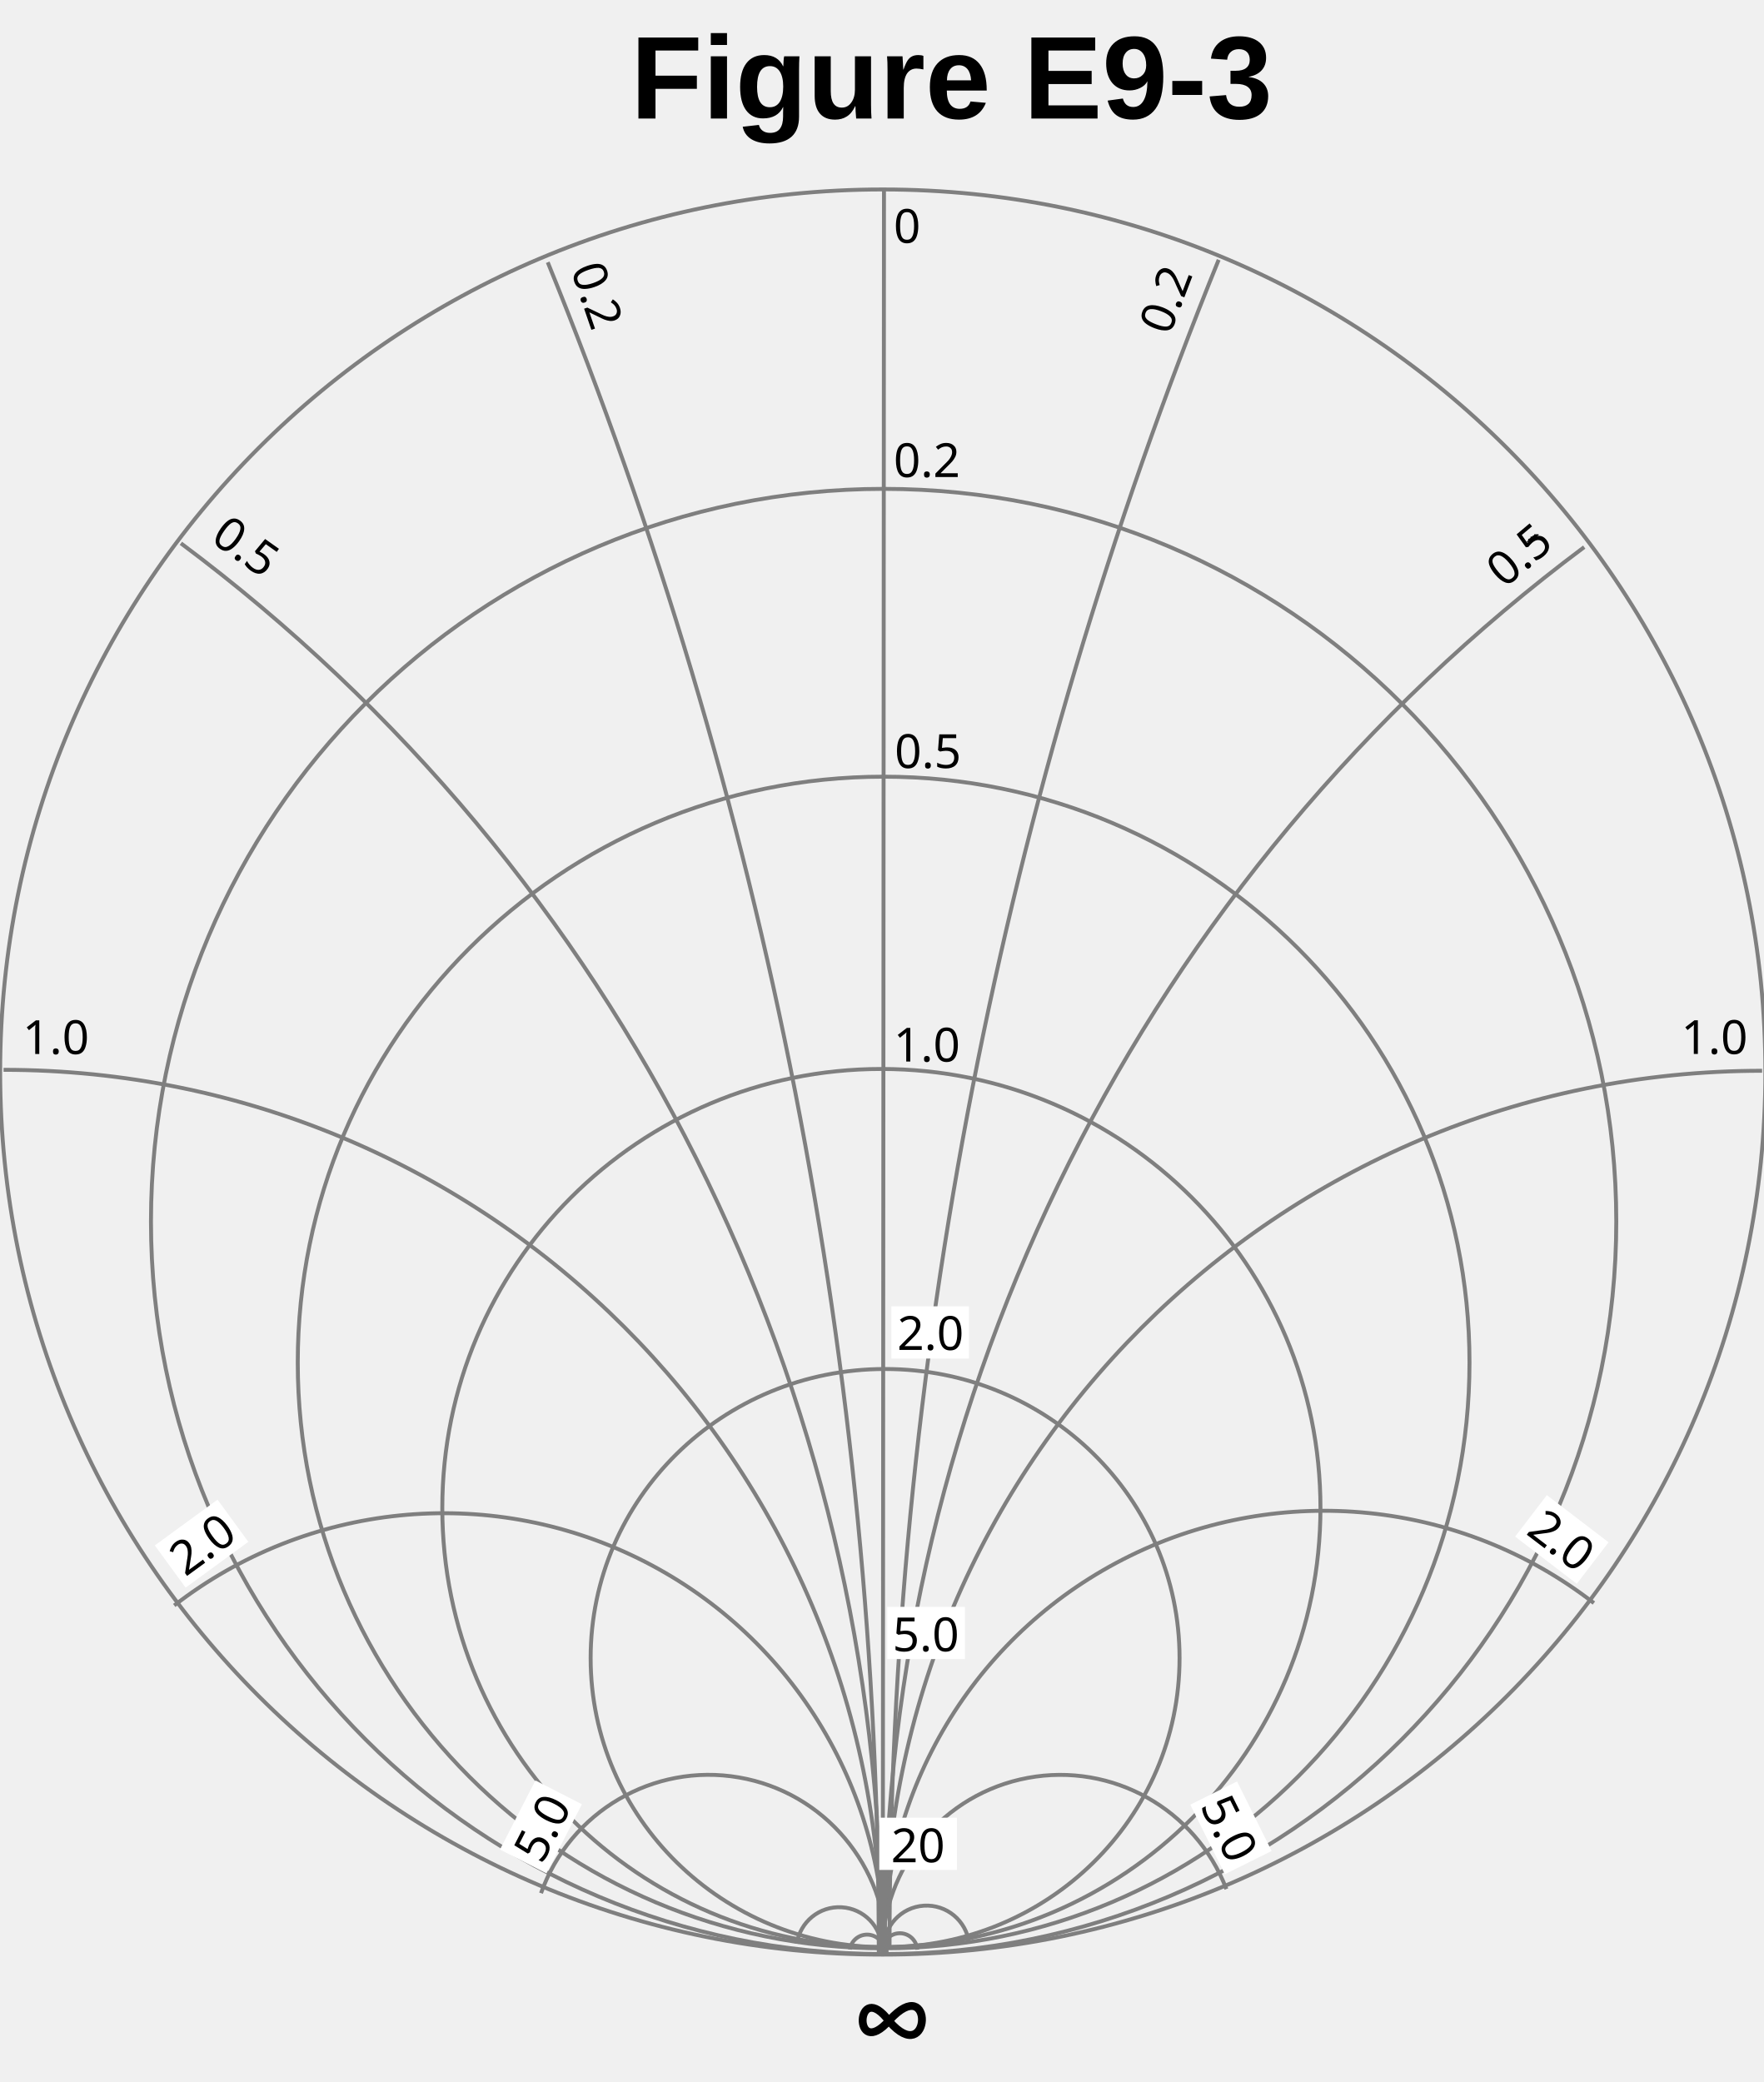
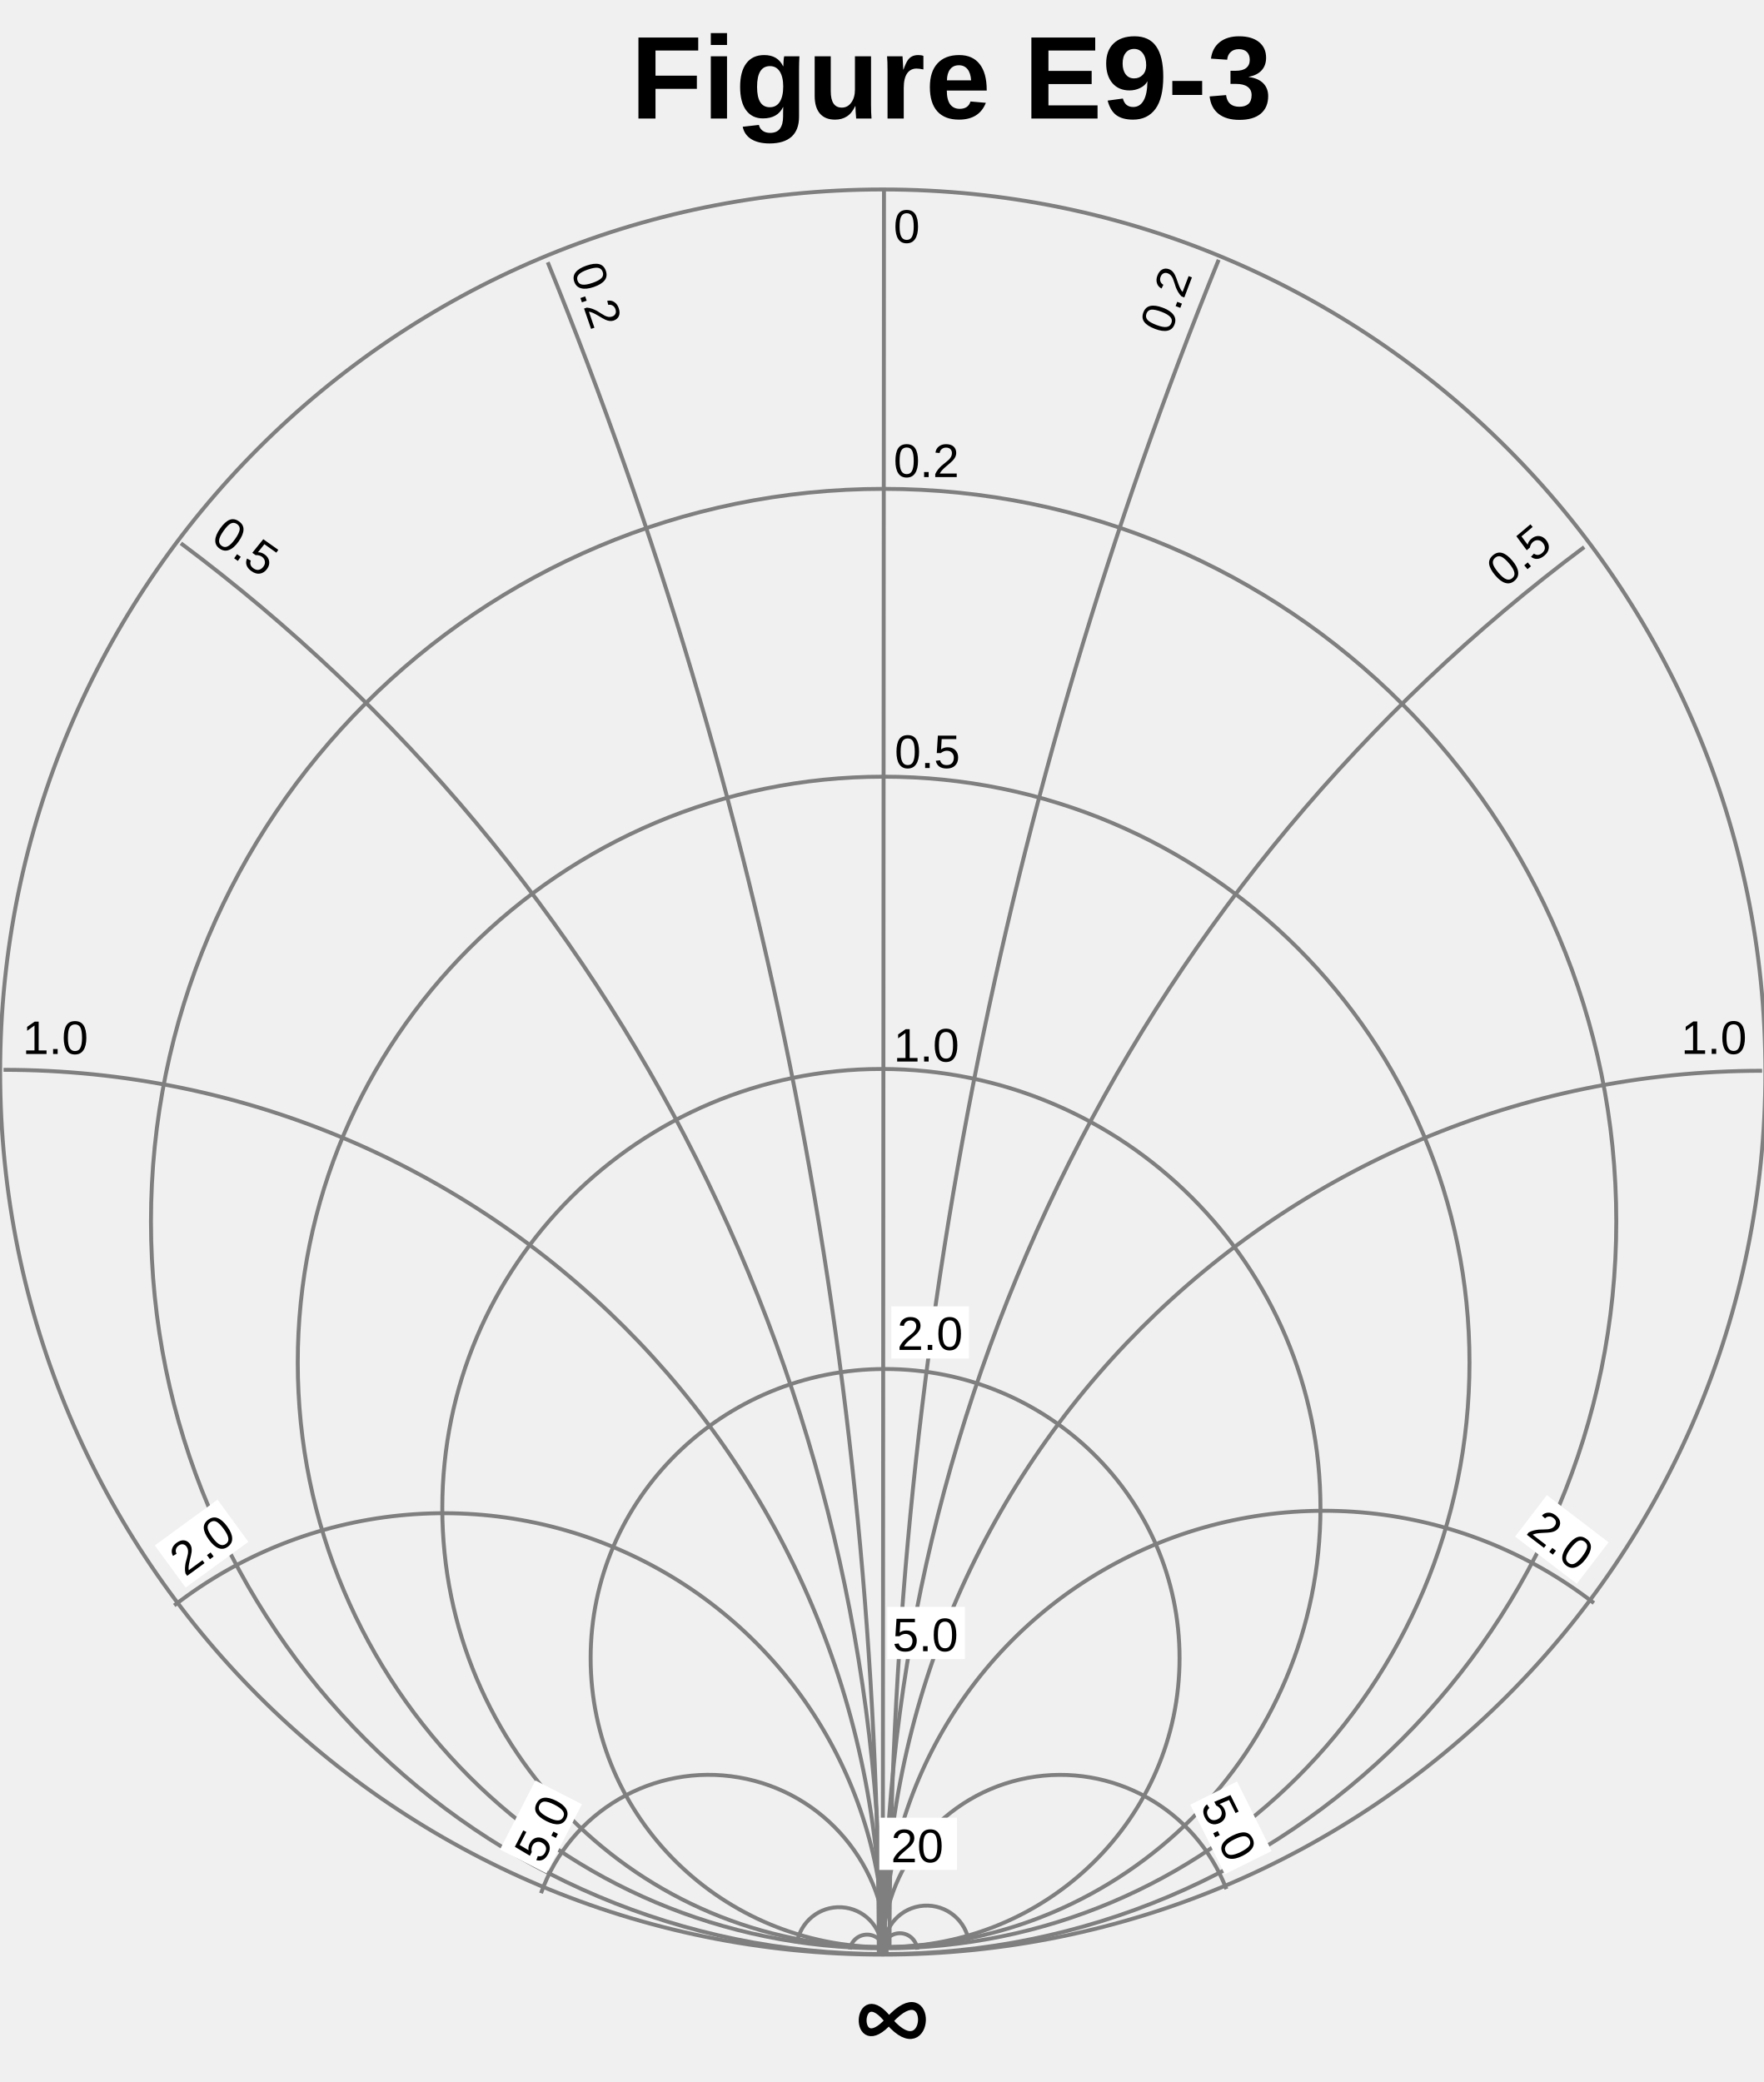
<svg xmlns="http://www.w3.org/2000/svg" width="224.47" height="264.985" id="svg13608" version="1.1">
  <defs id="defs13610" />
  <g id="layer1">
-     <text xml:space="preserve" style="font-size:6px;font-style:normal;font-variant:normal;font-weight:normal;font-stretch:normal;text-align:start;line-height:125%;letter-spacing:0px;word-spacing:0px;writing-mode:lr-tb;text-anchor:start;fill:#000000;fill-opacity:1;stroke:none;font-family:Sans;-inkscape-font-specification:Sans" x="56.071" y="-57.455" id="text3444-3" transform="matrix(0.3262071,0.9452983,-0.9452983,0.3262071,0,0)">
+     <text xml:space="preserve" style="font-size:6px;font-style:normal;font-variant:normal;font-weight:normal;font-stretch:normal;text-align:start;line-height:125%;letter-spacing:0px;word-spacing:0px;writing-mode:lr-tb;text-anchor:start;fill:#000000;fill-opacity:1;stroke:none;font-family:Arial;-inkscape-font-specification:Arial" x="56.071" y="-57.455" id="text3444-3" transform="matrix(0.3262071,0.9452983,-0.9452983,0.3262071,0,0)">
      <tspan id="tspan3446-0" x="56.071" y="-57.455">0.2</tspan>
    </text>
    <path style="fill:none;stroke:#7f7f7f;stroke-width:0.5;stroke-miterlimit:4;stroke-opacity:1;stroke-dasharray:none" id="path4222-3-1-0-2-8-3-8-8-0-0-8-0-3-2" d="M 667.854,-81.227 A 571.113,571.113 0 0 1 709.984,134.059" transform="translate(-598.1454,114.6078)" />
-     <text xml:space="preserve" style="font-size:6px;font-style:normal;font-variant:normal;font-weight:normal;font-stretch:normal;text-align:start;line-height:125%;letter-spacing:0px;word-spacing:0px;writing-mode:lr-tb;text-anchor:start;fill:#000000;fill-opacity:1;stroke:none;font-family:Sans;-inkscape-font-specification:Sans" x="61.514" y="40.741" id="text3440-1" transform="matrix(0.8158834,0.5782165,-0.5782165,0.8158834,0,0)">
+     <text xml:space="preserve" style="font-size:6px;font-style:normal;font-variant:normal;font-weight:normal;font-stretch:normal;text-align:start;line-height:125%;letter-spacing:0px;word-spacing:0px;writing-mode:lr-tb;text-anchor:start;fill:#000000;fill-opacity:1;stroke:none;font-family:Arial;-inkscape-font-specification:Arial" x="61.514" y="40.741" id="text3440-1" transform="matrix(0.8158834,0.5782165,-0.5782165,0.8158834,0,0)">
      <tspan id="tspan3442-6" x="61.514" y="40.741">0.5</tspan>
    </text>
    <path style="fill:none;stroke:#7f7f7f;stroke-width:0.5;stroke-miterlimit:4;stroke-opacity:1;stroke-dasharray:none" id="path4222-3-1-0-2-8-3-8-8-0-0-8" d="m 271.522,-43.677 a 221.779,221.779 0 0 1 89.129,177.735" transform="translate(-248.5006,112.8246)" />
    <path style="fill:none;stroke:#7f7f7f;stroke-width:0.5;stroke-miterlimit:4;stroke-opacity:1;stroke-dasharray:none" id="path4222-3-1-0-2-8-3-8-8-0-0" d="M 138.872,22.364 A 111.695,111.695 0 0 1 250.567,134.059" transform="translate(-138.4191,113.7972)" />
-     <text xml:space="preserve" style="font-size:6px;font-style:normal;font-variant:normal;font-weight:normal;font-stretch:normal;text-align:start;line-height:125%;letter-spacing:0px;word-spacing:0px;writing-mode:lr-tb;text-anchor:start;fill:#000000;fill-opacity:1;stroke:none;font-family:Sans;-inkscape-font-specification:Sans" x="12.985" y="154.319" id="text3444-8" transform="matrix(0.3560466,-0.9344682,0.9344682,0.3560466,0,0)">
+     <text xml:space="preserve" style="font-size:6px;font-style:normal;font-variant:normal;font-weight:normal;font-stretch:normal;text-align:start;line-height:125%;letter-spacing:0px;word-spacing:0px;writing-mode:lr-tb;text-anchor:start;fill:#000000;fill-opacity:1;stroke:none;font-family:Arial;-inkscape-font-specification:Arial" x="12.985" y="154.319" id="text3444-8" transform="matrix(0.3560466,-0.9344682,0.9344682,0.3560466,0,0)">
      <tspan id="tspan3446-8" x="12.985" y="154.319">0.2</tspan>
    </text>
    <path style="fill:none;stroke:#7f7f7f;stroke-width:0.5;stroke-miterlimit:4;stroke-opacity:1;stroke-dasharray:none" id="path4222-3-1-0-2-8-3-8-8-0-0-8-0-3" d="m -432.241,134.059 a 571.113,571.113 0 0 1 41.886,-214.683" transform="translate(545.4486,113.6885)" />
    <rect style="fill:#ffffff;stroke:none;stroke-width:0.492;stroke-miterlimit:4;stroke-opacity:1;stroke-dasharray:none;fill-opacity:1" id="rect4873" width="9.883" height="6.648" x="113.432" y="166.26" />
    <path style="fill:none;stroke:#7f7f7f;stroke-width:0.5;stroke-miterlimit:4;stroke-opacity:1;stroke-dasharray:none" id="path4222-3-1-0-2-8-3-8-8" d="M 82.812,134.059 A 56.059,56.059 0 0 1 173.204,89.743" transform="translate(29.64224,114.284)" />
    <path style="fill:none;stroke:#7f7f7f;stroke-width:0.5;stroke-miterlimit:4;stroke-opacity:1;stroke-dasharray:none" id="path4222-3-1-0-2-8-3-8" d="m 104.543,89.74 a 56.059,56.059 0 0 1 90.388,44.319" transform="translate(-82.36955,114.5941)" />
    <path style="fill:none;stroke:#7f7f7f;stroke-width:0.5;stroke-miterlimit:4;stroke-opacity:1;stroke-dasharray:none" id="path4222-3-1-0-2-3-4-9" d="m 138.872,40.817 a 93.241,93.241 0 1 1 -3e-5,0" transform="translate(-26.41734,21.40284)" />
    <rect style="fill:#ffffff;stroke:none;stroke-width:0.5;stroke-miterlimit:4;stroke-opacity:1;stroke-dasharray:none;fill-opacity:1" id="rect4873-5" width="9.883" height="6.648" x="-100.079" y="170.473" transform="matrix(0.8076173,-0.5897069,0.5897069,0.8076173,0,0)" />
    <rect style="fill:#ffffff;stroke:none;stroke-width:0.5;stroke-miterlimit:4;stroke-opacity:1;stroke-dasharray:none;fill-opacity:1" id="rect4873-9" width="9.883" height="6.648" x="271.984" y="31.468" transform="matrix(0.7941231,0.6077569,-0.6077569,0.7941231,0,0)" />
    <path style="fill:none;stroke:#7f7f7f;stroke-width:0.5;stroke-miterlimit:4;stroke-opacity:1;stroke-dasharray:none" id="path4222-3-1-0-2-8" d="m 116.225,134.059 a 22.646,22.646 0 0 1 43.788,-8.116" transform="translate(-3.937523,114.4855)" />
    <path style="fill:none;stroke:#7f7f7f;stroke-width:0.5;stroke-miterlimit:4;stroke-opacity:1;stroke-dasharray:none" id="path4222-3-1-0-2-8-3-8-8-0" d="M 27.177,134.059 A 111.695,111.695 0 0 1 138.872,22.364" transform="translate(85.38302,113.9176)" />
    <path style="fill:none;stroke:#7f7f7f;stroke-width:0.5;stroke-miterlimit:4;stroke-opacity:1;stroke-dasharray:none" id="path4222-3-1-0-2-8-3" d="m 117.534,126.472 a 22.646,22.646 0 0 1 43.984,7.587" transform="translate(-48.68154,114.4815)" />
    <path style="fill:none;stroke:#7f7f7f;stroke-width:0.5;stroke-miterlimit:4;stroke-opacity:1;stroke-dasharray:none" id="path4222-3-1-0-2-3-4" d="m 138.872,59.499 a 74.56,74.56 0 1 1 -2e-5,0" transform="translate(-26.41734,39.35156)" />
    <path style="fill:none;stroke:#7f7f7f;stroke-width:0.5;stroke-miterlimit:4;stroke-opacity:1;stroke-dasharray:none" id="path4222-3-1-0" d="m 138.872,115.32 a 18.738,18.738 0 1 1 0,0" transform="translate(-26.37748,95.71957)" />
    <path style="fill:none;stroke:#7f7f7f;stroke-width:0.5;stroke-miterlimit:4;stroke-opacity:1;stroke-dasharray:none" id="path4222-3-6-5-1-6" d="m 136.663,133.869 a 2.216,2.216 0 0 1 4.421,0.058" transform="translate(-24.35111,114.2156)" />
    <path style="fill:none;stroke:#7f7f7f;stroke-width:0.5;stroke-miterlimit:4;stroke-opacity:1;stroke-dasharray:none" id="path4222-3-6-5-1" d="m 136.68,133.73 a 2.216,2.216 0 0 1 4.378,-0.032" transform="translate(-28.52088,114.3847)" />
    <path style="fill:none;stroke:#7f7f7f;stroke-width:0.5;stroke-miterlimit:4;stroke-opacity:1;stroke-dasharray:none" id="path4222-3-1-0-2" d="m 138.872,97.262 a 37.474,36.797 0 1 1 -1e-5,0" transform="translate(-26.23047,76.97631)" />
    <path style="fill:none;stroke:#7f7f7f;stroke-width:0.5;stroke-miterlimit:4;stroke-opacity:1;stroke-dasharray:none" id="path4222-3-6-5" d="m 133.482,133.25 a 5.45,5.45 0 0 1 10.836,0.621" transform="translate(-32.07579,114.1253)" />
    <path style="fill:none;stroke:#7f7f7f;stroke-width:0.5;stroke-miterlimit:4;stroke-opacity:1;stroke-dasharray:none" id="path4222-3-6" d="M 133.422,134.125 A 5.45,5.45 0 0 1 144.283,133.414" transform="translate(-20.94564,113.9206)" />
    <path style="fill:none;stroke:#7f7f7f;stroke-width:0.5;stroke-miterlimit:4;stroke-opacity:1;stroke-dasharray:none" id="path4222-3-1" d="m 138.872,128.871 a 5.187,5.187 0 1 1 0,0" transform="translate(-26.4611,108.8648)" />
    <path style="fill:none;stroke:#7f7f7f;stroke-width:0.5;stroke-miterlimit:4;stroke-opacity:1;stroke-dasharray:none" id="path4222-3" d="m 138.872,131.957 a 2.101,2.101 0 1 1 0,0" transform="translate(-26.45944,112.1006)" />
-     <text xml:space="preserve" style="font-size:6px;font-style:normal;font-variant:normal;font-weight:normal;font-stretch:normal;text-align:start;line-height:125%;letter-spacing:0px;word-spacing:0px;writing-mode:lr-tb;text-anchor:start;fill:#000000;fill-opacity:1;stroke:none;font-family:Sans;-inkscape-font-specification:Sans" x="98.051" y="180.687" id="text3440-8" transform="matrix(0.7645492,-0.6445654,0.6445654,0.7645492,0,0)">
+     <text xml:space="preserve" style="font-size:6px;font-style:normal;font-variant:normal;font-weight:normal;font-stretch:normal;text-align:start;line-height:125%;letter-spacing:0px;word-spacing:0px;writing-mode:lr-tb;text-anchor:start;fill:#000000;fill-opacity:1;stroke:none;font-family:Arial;-inkscape-font-specification:Arial" x="98.051" y="180.687" id="text3440-8" transform="matrix(0.7645492,-0.6445654,0.6445654,0.7645492,0,0)">
      <tspan id="tspan3442-1" x="98.051" y="180.687">0.5</tspan>
    </text>
    <path style="fill:none;stroke:#7f7f7f;stroke-width:0.5;stroke-miterlimit:4;stroke-opacity:1;stroke-dasharray:none" id="path4222-3-1-0-2-8-3-8-8-0-0-8-0" d="M -82.907,134.059 A 221.779,221.779 0 0 1 6.131,-43.609" transform="translate(195.4843,113.2398)" />
    <rect style="fill:#ffffff;fill-opacity:1;stroke:none" id="rect4873-55" width="9.883" height="6.648" x="112.915" y="204.509" />
-     <text xml:space="preserve" style="font-size:6px;font-style:normal;font-variant:normal;font-weight:normal;font-stretch:normal;text-align:start;line-height:125%;letter-spacing:0px;word-spacing:0px;writing-mode:lr-tb;text-anchor:start;fill:#000000;fill-opacity:1;stroke:none;font-family:Sans;-inkscape-font-specification:Sans" x="113.592" y="210.159" id="text3428">
+     <text xml:space="preserve" style="font-size:6px;font-style:normal;font-variant:normal;font-weight:normal;font-stretch:normal;text-align:start;line-height:125%;letter-spacing:0px;word-spacing:0px;writing-mode:lr-tb;text-anchor:start;fill:#000000;fill-opacity:1;stroke:none;font-family:Arial;-inkscape-font-specification:Arial" x="113.592" y="210.159" id="text3428">
      <tspan id="tspan3430" x="113.592" y="210.159">5.0</tspan>
    </text>
    <path style="fill:none;stroke:#7f7f7f;stroke-width:0.5;stroke-miterlimit:4;stroke-opacity:1;stroke-dasharray:none" id="path4222" d="m 138.872,132.68 a 1.379,1.379 0 1 1 0,0" transform="translate(-26.39544,2.232451)" />
    <path style="fill:none;stroke:#7f7f7f;stroke-width:0.5;stroke-miterlimit:4;stroke-opacity:1;stroke-dasharray:none" id="path4222-3-1-0-2-3" d="m 138.872,78.18 a 55.879,55.879 0 1 1 -1e-5,0" transform="translate(-26.70348,57.87256)" />
    <rect style="fill:#ffffff;stroke:none;stroke-width:0.5;stroke-miterlimit:4;stroke-opacity:1;stroke-dasharray:none;fill-opacity:1" id="rect4873-55-4" width="9.883" height="6.648" x="-180.441" y="164.021" transform="matrix(0.4562403,-0.8898566,0.8898566,0.4562403,0,0)" />
    <rect style="fill:#ffffff;stroke:none;stroke-width:0.5;stroke-miterlimit:4;stroke-opacity:1;stroke-dasharray:none;fill-opacity:1" id="rect4873-55-3" width="9.883" height="6.648" x="273.113" y="-40.025" transform="matrix(0.4452167,0.8954229,-0.8954229,0.4452167,0,0)" />
    <path id="18" style="fill:none;stroke:#7f7f7f;stroke-width:0.5;stroke-linecap:round;stroke-linejoin:round;stroke-opacity:1;stroke-dasharray:none;stroke-miterlimit:4" d="M 112.35,248.144 112.5,24.29" />
-     <text xml:space="preserve" style="font-size:6px;font-style:normal;font-variant:normal;font-weight:normal;font-stretch:normal;text-align:start;line-height:125%;letter-spacing:0px;word-spacing:0px;writing-mode:lr-tb;text-anchor:start;fill:#000000;fill-opacity:1;stroke:none;font-family:Sans;-inkscape-font-specification:Sans" x="114.183" y="171.813" id="text3432">
+     <text xml:space="preserve" style="font-size:6px;font-style:normal;font-variant:normal;font-weight:normal;font-stretch:normal;text-align:start;line-height:125%;letter-spacing:0px;word-spacing:0px;writing-mode:lr-tb;text-anchor:start;fill:#000000;fill-opacity:1;stroke:none;font-family:Arial;-inkscape-font-specification:Arial" x="114.183" y="171.813" id="text3432">
      <tspan id="tspan3434" x="114.183" y="171.813">2.0</tspan>
    </text>
-     <text xml:space="preserve" style="font-size:6px;font-style:normal;font-variant:normal;font-weight:normal;font-stretch:normal;text-align:start;line-height:125%;letter-spacing:0px;word-spacing:0px;writing-mode:lr-tb;text-anchor:start;fill:#000000;fill-opacity:1;stroke:none;font-family:Sans;-inkscape-font-specification:Sans" x="113.724" y="30.906" id="text4216">
+     <text xml:space="preserve" style="font-size:6px;font-style:normal;font-variant:normal;font-weight:normal;font-stretch:normal;text-align:start;line-height:125%;letter-spacing:0px;word-spacing:0px;writing-mode:lr-tb;text-anchor:start;fill:#000000;fill-opacity:1;stroke:none;font-family:Arial;-inkscape-font-specification:Arial" x="113.724" y="30.906" id="text4216">
      <tspan id="tspan4218" x="113.724" y="30.906">0</tspan>
    </text>
-     <text xml:space="preserve" style="font-size:6px;font-style:normal;font-variant:normal;font-weight:normal;font-stretch:normal;text-align:start;line-height:125%;letter-spacing:0px;word-spacing:0px;writing-mode:lr-tb;text-anchor:start;fill:#000000;fill-opacity:1;stroke:none;font-family:Sans;-inkscape-font-specification:Sans" x="113.724" y="60.716" id="text3444">
+     <text xml:space="preserve" style="font-size:6px;font-style:normal;font-variant:normal;font-weight:normal;font-stretch:normal;text-align:start;line-height:125%;letter-spacing:0px;word-spacing:0px;writing-mode:lr-tb;text-anchor:start;fill:#000000;fill-opacity:1;stroke:none;font-family:Arial;-inkscape-font-specification:Arial" x="113.724" y="60.716" id="text3444">
      <tspan id="tspan3446" x="113.724" y="60.716">0.2</tspan>
    </text>
-     <text xml:space="preserve" style="font-size:6px;font-style:normal;font-variant:normal;font-weight:normal;font-stretch:normal;text-align:start;line-height:125%;letter-spacing:0px;word-spacing:0px;writing-mode:lr-tb;text-anchor:start;fill:#000000;fill-opacity:1;stroke:none;font-family:Sans;-inkscape-font-specification:Sans" x="113.855" y="97.748" id="text3440">
+     <text xml:space="preserve" style="font-size:6px;font-style:normal;font-variant:normal;font-weight:normal;font-stretch:normal;text-align:start;line-height:125%;letter-spacing:0px;word-spacing:0px;writing-mode:lr-tb;text-anchor:start;fill:#000000;fill-opacity:1;stroke:none;font-family:Arial;-inkscape-font-specification:Arial" x="113.855" y="97.748" id="text3440">
      <tspan id="tspan3442" x="113.855" y="97.748">0.5</tspan>
    </text>
-     <text xml:space="preserve" style="font-size:6px;font-style:normal;font-variant:normal;font-weight:normal;font-stretch:normal;text-align:start;line-height:125%;letter-spacing:0px;word-spacing:0px;writing-mode:lr-tb;text-anchor:start;fill:#000000;fill-opacity:1;stroke:none;font-family:Sans;-inkscape-font-specification:Sans" x="113.724" y="135.109" id="text3436">
+     <text xml:space="preserve" style="font-size:6px;font-style:normal;font-variant:normal;font-weight:normal;font-stretch:normal;text-align:start;line-height:125%;letter-spacing:0px;word-spacing:0px;writing-mode:lr-tb;text-anchor:start;fill:#000000;fill-opacity:1;stroke:none;font-family:Arial;-inkscape-font-specification:Arial" x="113.724" y="135.109" id="text3436">
      <tspan id="tspan3438" x="113.724" y="135.109">1.0</tspan>
    </text>
-     <text xml:space="preserve" style="font-size:6px;font-style:normal;font-variant:normal;font-weight:normal;font-stretch:normal;text-align:start;line-height:125%;letter-spacing:0px;word-spacing:0px;writing-mode:lr-tb;text-anchor:start;fill:#000000;fill-opacity:1;stroke:none;font-family:Sans;-inkscape-font-specification:Sans" x="213.952" y="134.136" id="text3436-6">
+     <text xml:space="preserve" style="font-size:6px;font-style:normal;font-variant:normal;font-weight:normal;font-stretch:normal;text-align:start;line-height:125%;letter-spacing:0px;word-spacing:0px;writing-mode:lr-tb;text-anchor:start;fill:#000000;fill-opacity:1;stroke:none;font-family:Arial;-inkscape-font-specification:Arial" x="213.952" y="134.136" id="text3436-6">
      <tspan id="tspan3438-2" x="213.952" y="134.136">1.0</tspan>
    </text>
-     <text xml:space="preserve" style="font-size:6px;font-style:normal;font-variant:normal;font-weight:normal;font-stretch:normal;text-align:start;line-height:125%;letter-spacing:0px;word-spacing:0px;writing-mode:lr-tb;text-anchor:start;fill:#000000;fill-opacity:1;stroke:none;font-family:Sans;-inkscape-font-specification:Sans" x="2.874" y="134.148" id="text3436-0">
+     <text xml:space="preserve" style="font-size:6px;font-style:normal;font-variant:normal;font-weight:normal;font-stretch:normal;text-align:start;line-height:125%;letter-spacing:0px;word-spacing:0px;writing-mode:lr-tb;text-anchor:start;fill:#000000;fill-opacity:1;stroke:none;font-family:Arial;-inkscape-font-specification:Arial" x="2.874" y="134.148" id="text3436-0">
      <tspan id="tspan3438-6" x="2.874" y="134.148">1.0</tspan>
    </text>
    <path style="fill:none;stroke:#7f7f7f;stroke-width:0.5;stroke-miterlimit:4;stroke-opacity:1;stroke-dasharray:none" id="path4222-3-1-0-2-3-4-9-4" d="m 138.872,21.73 a 112.328,112.328 0 1 1 -3e-5,0" transform="translate(-26.52485,2.383781)" />
    <rect style="fill:#ffffff;fill-opacity:1;stroke:none" id="rect4873-55-33" width="9.883" height="6.648" x="111.902" y="231.346" />
-     <text xml:space="preserve" style="font-size:6px;font-style:normal;font-variant:normal;font-weight:normal;font-stretch:normal;text-align:start;line-height:125%;letter-spacing:0px;word-spacing:0px;writing-mode:lr-tb;text-anchor:start;fill:#000000;fill-opacity:1;stroke:none;font-family:Sans;-inkscape-font-specification:Sans" x="113.395" y="237.014" id="text3424">
+     <text xml:space="preserve" style="font-size:6px;font-style:normal;font-variant:normal;font-weight:normal;font-stretch:normal;text-align:start;line-height:125%;letter-spacing:0px;word-spacing:0px;writing-mode:lr-tb;text-anchor:start;fill:#000000;fill-opacity:1;stroke:none;font-family:Arial;-inkscape-font-specification:Arial" x="113.395" y="237.014" id="text3424">
      <tspan id="tspan3426" x="113.395" y="237.014">20</tspan>
    </text>
-     <text xml:space="preserve" style="font-size:6px;font-style:normal;font-variant:normal;font-weight:normal;font-stretch:normal;text-align:start;line-height:125%;letter-spacing:0px;word-spacing:0px;writing-mode:lr-tb;text-anchor:start;fill:#000000;fill-opacity:1;stroke:none;font-family:Sans;-inkscape-font-specification:Sans" x="-179.764" y="169.671" id="text3428-2" transform="matrix(0.4562403,-0.8898566,0.8898566,0.4562403,0,0)">
+     <text xml:space="preserve" style="font-size:6px;font-style:normal;font-variant:normal;font-weight:normal;font-stretch:normal;text-align:start;line-height:125%;letter-spacing:0px;word-spacing:0px;writing-mode:lr-tb;text-anchor:start;fill:#000000;fill-opacity:1;stroke:none;font-family:Arial;-inkscape-font-specification:Arial" x="-179.764" y="169.671" id="text3428-2" transform="matrix(0.4562403,-0.8898566,0.8898566,0.4562403,0,0)">
      <tspan id="tspan3430-4" x="-179.764" y="169.671">5.0</tspan>
    </text>
-     <text xml:space="preserve" style="font-size:6px;font-style:normal;font-variant:normal;font-weight:normal;font-stretch:normal;text-align:start;line-height:125%;letter-spacing:0px;word-spacing:0px;writing-mode:lr-tb;text-anchor:start;fill:#000000;fill-opacity:1;stroke:none;font-family:Sans;-inkscape-font-specification:Sans" x="273.79" y="-34.375" id="text3428-3" transform="matrix(0.4452167,0.8954229,-0.8954229,0.4452167,0,0)">
+     <text xml:space="preserve" style="font-size:6px;font-style:normal;font-variant:normal;font-weight:normal;font-stretch:normal;text-align:start;line-height:125%;letter-spacing:0px;word-spacing:0px;writing-mode:lr-tb;text-anchor:start;fill:#000000;fill-opacity:1;stroke:none;font-family:Arial;-inkscape-font-specification:Arial" x="273.79" y="-34.375" id="text3428-3" transform="matrix(0.4452167,0.8954229,-0.8954229,0.4452167,0,0)">
      <tspan id="tspan3430-8" x="273.79" y="-34.375">5.0</tspan>
    </text>
-     <text xml:space="preserve" style="font-size:6px;font-style:normal;font-variant:normal;font-weight:normal;font-stretch:normal;text-align:start;line-height:125%;letter-spacing:0px;word-spacing:0px;writing-mode:lr-tb;text-anchor:start;fill:#000000;fill-opacity:1;stroke:none;font-family:Sans;-inkscape-font-specification:Sans" x="-99.329" y="176.026" id="text3432-2" transform="matrix(0.8076173,-0.5897069,0.5897069,0.8076173,0,0)">
+     <text xml:space="preserve" style="font-size:6px;font-style:normal;font-variant:normal;font-weight:normal;font-stretch:normal;text-align:start;line-height:125%;letter-spacing:0px;word-spacing:0px;writing-mode:lr-tb;text-anchor:start;fill:#000000;fill-opacity:1;stroke:none;font-family:Arial;-inkscape-font-specification:Arial" x="-99.329" y="176.026" id="text3432-2" transform="matrix(0.8076173,-0.5897069,0.5897069,0.8076173,0,0)">
      <tspan id="tspan3434-7" x="-99.329" y="176.026">2.0</tspan>
    </text>
-     <text xml:space="preserve" style="font-size:6px;font-style:normal;font-variant:normal;font-weight:normal;font-stretch:normal;text-align:start;line-height:125%;letter-spacing:0px;word-spacing:0px;writing-mode:lr-tb;text-anchor:start;fill:#000000;fill-opacity:1;stroke:none;font-family:Sans;-inkscape-font-specification:Sans" x="272.735" y="37.021" id="text3432-6" transform="matrix(0.7941231,0.6077569,-0.6077569,0.7941231,0,0)">
+     <text xml:space="preserve" style="font-size:6px;font-style:normal;font-variant:normal;font-weight:normal;font-stretch:normal;text-align:start;line-height:125%;letter-spacing:0px;word-spacing:0px;writing-mode:lr-tb;text-anchor:start;fill:#000000;fill-opacity:1;stroke:none;font-family:Arial;-inkscape-font-specification:Arial" x="272.735" y="37.021" id="text3432-6" transform="matrix(0.7941231,0.6077569,-0.6077569,0.7941231,0,0)">
      <tspan id="tspan3434-3" x="272.735" y="37.021">2.0</tspan>
    </text>
-     <path id="75" style="fill:#000000;fill-opacity:1;fill-rule:evenodd;stroke:#000000;stroke-width:0.15px;stroke-linecap:round;stroke-linejoin:round;stroke-opacity:1;stroke-dasharray:none" d="m 194.85,68.371 0,0 0,0 0,0.15 -0.3,0.15 0,0.15 0,0 -0.15,0.15 1.35,-0.9 -0.15,0 0,0 -0.3,0 0,0.15 0,0 -0.15,0 -0.15,0.15 -0.15,0 z" />
    <path style="fill:none;stroke:#000000;stroke-width:1px;stroke-linecap:butt;stroke-linejoin:miter;stroke-opacity:1" d="m 113.198,257.114 c 5.734,-6.255 5.291,6.255 -7e-5,0.182 -4.327,-5.838 -4.77,5.239 7e-5,-0.182 z" id="path5007" />
    <text id="143" xml:space="preserve" x="80.25" y="15.086" style="font-size:15px;font-style:normal;font-weight:bold;text-align:start;text-anchor:start;fill:#000000;font-family:Arial">Figure E9-3</text>
  </g>
</svg>
